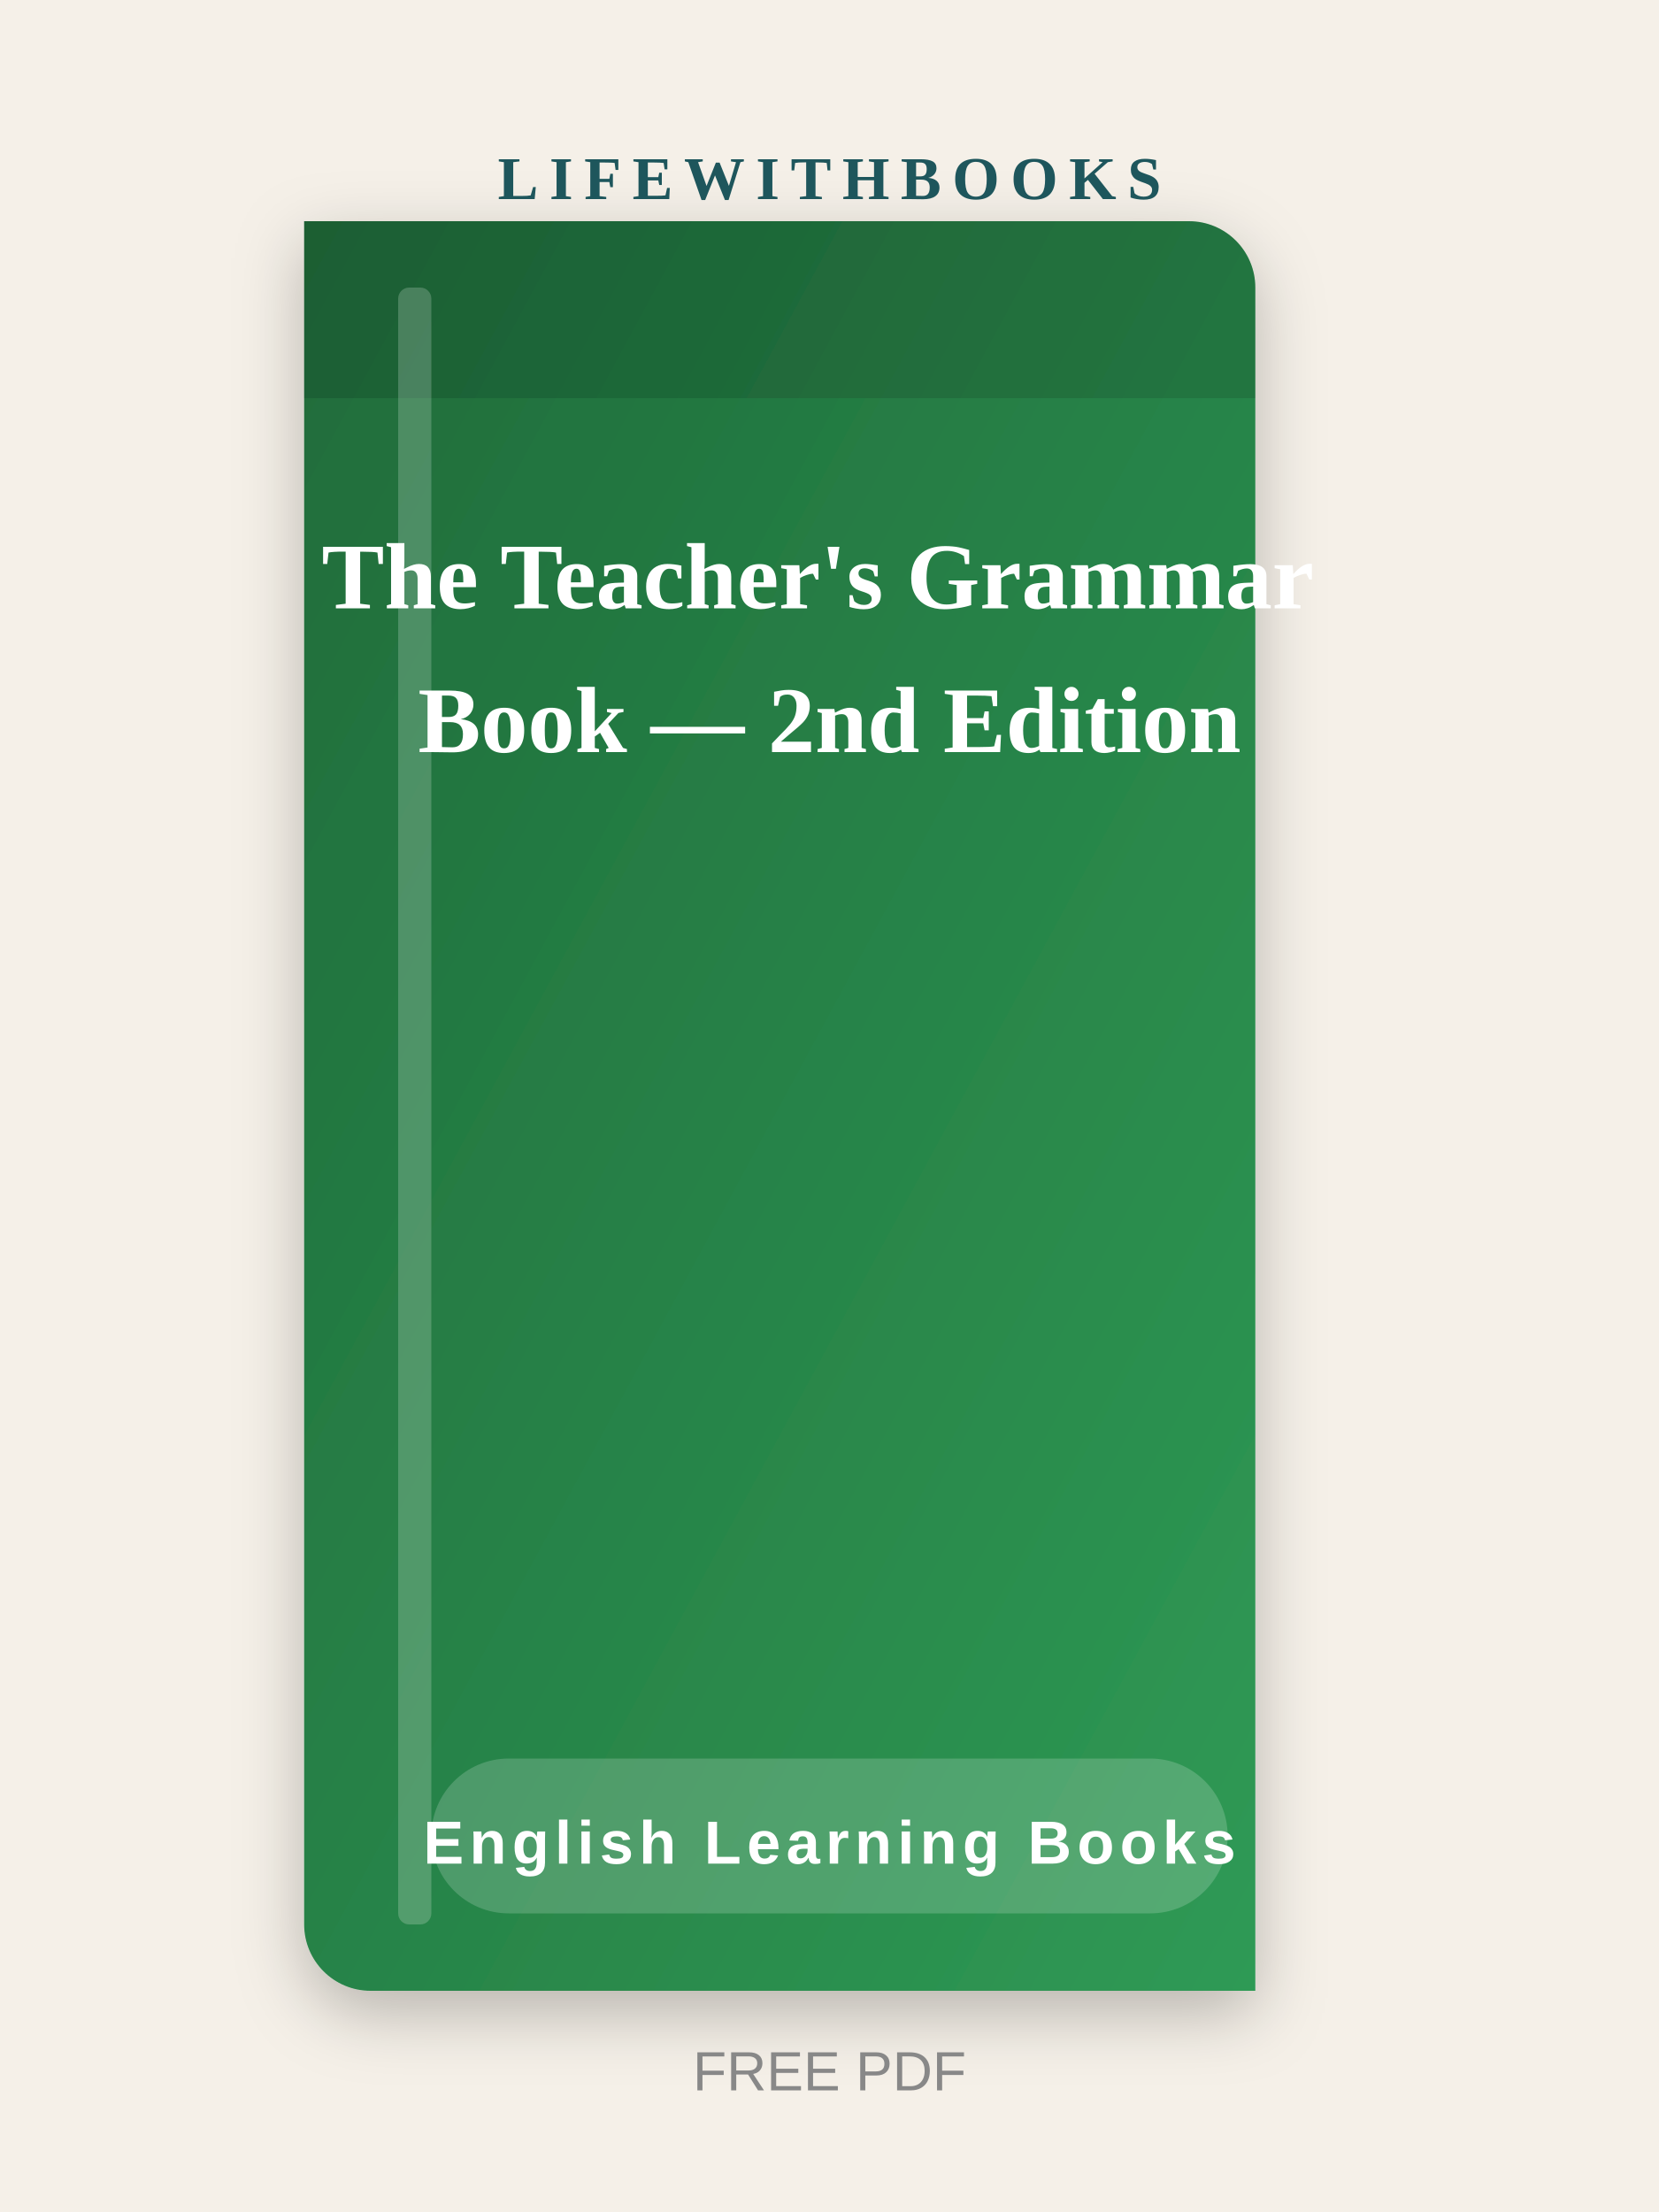
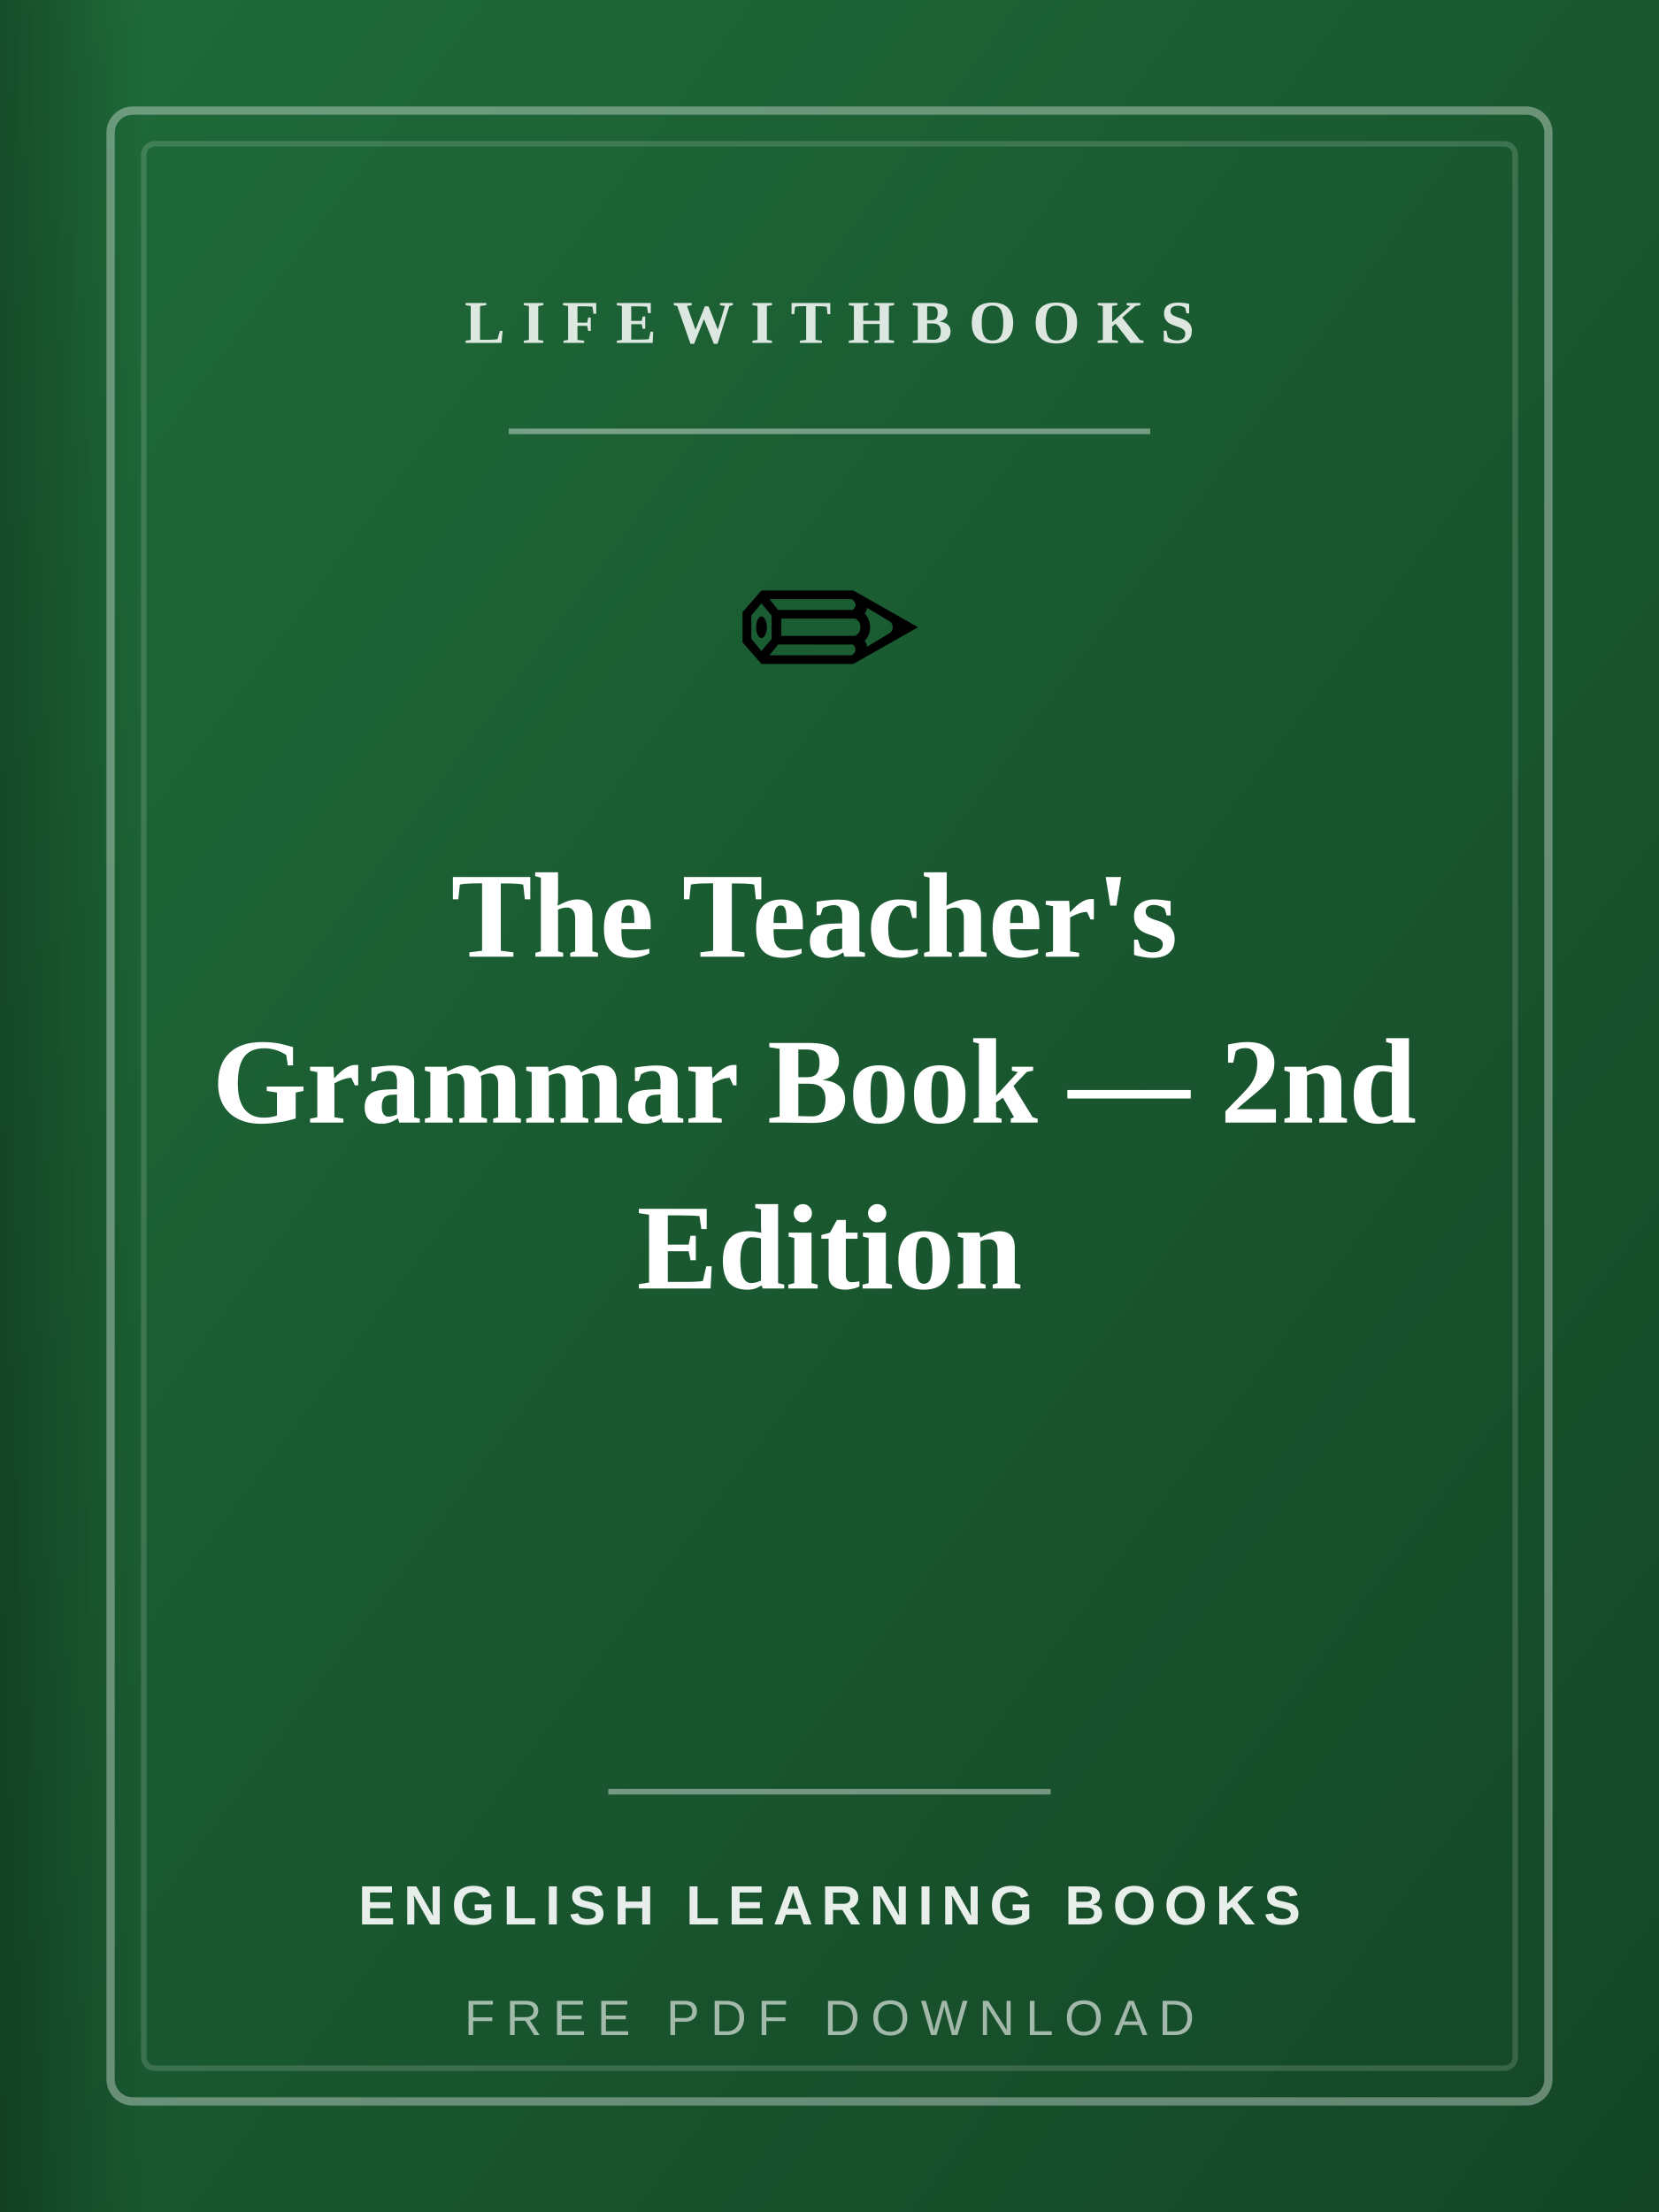
<svg xmlns="http://www.w3.org/2000/svg" viewBox="0 0 300 400" width="300" height="400">
  <defs>
    <linearGradient id="bg" x1="0" y1="0" x2="1" y2="1">
      <stop offset="0%" stop-color="#1f6b3a" />
-       <stop offset="100%" stop-color="#2f9a55" />
+       <stop offset="100%" stop-color="#144626" />
    </linearGradient>
-     <filter id="shadow" x="-20%" y="-20%" width="140%" height="140%">
-       <feDropShadow dx="0" dy="4" stdDeviation="6" flood-color="#000" flood-opacity="0.25" />
-     </filter>
+     <linearGradient id="spine" x1="0" y1="0" x2="1" y2="0">
+       <stop offset="0%" stop-color="rgba(0,0,0,0.28)" />
+       <stop offset="100%" stop-color="rgba(0,0,0,0)" />
+     </linearGradient>
  </defs>
-   <rect width="300" height="400" fill="#f5f0e8" />
-   <g filter="url(#shadow)">
-     <path d="M55 40 H215 A12 12 0 0 1 227 52 V360 H67 A12 12 0 0 1 55 348 Z" fill="url(#bg)" />
-     <path d="M55 40 H215 A12 12 0 0 1 227 52 V72 H55 Z" fill="rgba(0,0,0,0.12)" />
-     <rect x="72" y="52" width="6" height="296" rx="2" fill="rgba(255,255,255,0.2)" />
-   </g>
-   <text x="150" y="36" text-anchor="middle" font-family="Georgia, 'Times New Roman', serif" font-size="11" font-weight="700" fill="#1E565C" letter-spacing="2">LIFEWITHBOOKS</text>
-   <text x="150" y="110" text-anchor="middle" font-family="Georgia, 'Times New Roman', serif" font-size="17" font-weight="700" fill="#ffffff">
-     <tspan x="150" dy="0" text-anchor="middle">The Teacher's Grammar</tspan>
-     <tspan x="150" dy="26" text-anchor="middle">Book — 2nd Edition</tspan>
+   <rect width="300" height="400" fill="url(#bg)" />
+   <rect x="0" y="0" width="26" height="400" fill="url(#spine)" />
+   <rect x="20" y="20" width="260" height="360" rx="4" fill="none" stroke="rgba(255,255,255,0.35)" stroke-width="1.5" />
+   <rect x="26" y="26" width="248" height="348" rx="2" fill="none" stroke="rgba(255,255,255,0.15)" stroke-width="1" />
+   <text x="150" y="62" text-anchor="middle" font-family="Georgia, 'Times New Roman', serif" font-size="11" font-weight="700" fill="rgba(255,255,255,0.85)" letter-spacing="3">LIFEWITHBOOKS</text>
+   <line x1="92" y1="78" x2="208" y2="78" stroke="rgba(255,255,255,0.4)" stroke-width="1" />
+   <text x="150" y="128" text-anchor="middle" font-size="40">✏️</text>
+   <text x="150" y="173" text-anchor="middle" font-family="Georgia, 'Times New Roman', serif" font-size="22" font-weight="700" fill="#ffffff">
+     <tspan x="150" dy="0" text-anchor="middle">The Teacher's</tspan>
+     <tspan x="150" dy="30" text-anchor="middle">Grammar Book — 2nd</tspan>
+     <tspan x="150" dy="30" text-anchor="middle">Edition</tspan>
  </text>
-   <rect x="78" y="318" width="144" height="28" rx="14" fill="rgba(255,255,255,0.18)" />
-   <text x="150" y="337" text-anchor="middle" font-family="Arial, Helvetica, sans-serif" font-size="11" font-weight="700" fill="#ffffff" letter-spacing="1">English Learning Books</text>
-   <text x="150" y="378" text-anchor="middle" font-family="Arial, Helvetica, sans-serif" font-size="10" fill="#888">FREE PDF</text>
+   <line x1="110" y1="324" x2="190" y2="324" stroke="rgba(255,255,255,0.4)" stroke-width="1" />
+   <text x="150" y="348" text-anchor="middle" font-family="Arial, Helvetica, sans-serif" font-size="10" font-weight="700" fill="rgba(255,255,255,0.9)" letter-spacing="1.5">ENGLISH LEARNING BOOKS</text>
+   <text x="150" y="368" text-anchor="middle" font-family="Arial, Helvetica, sans-serif" font-size="9" fill="rgba(255,255,255,0.6)" letter-spacing="2">FREE PDF DOWNLOAD</text>
</svg>
